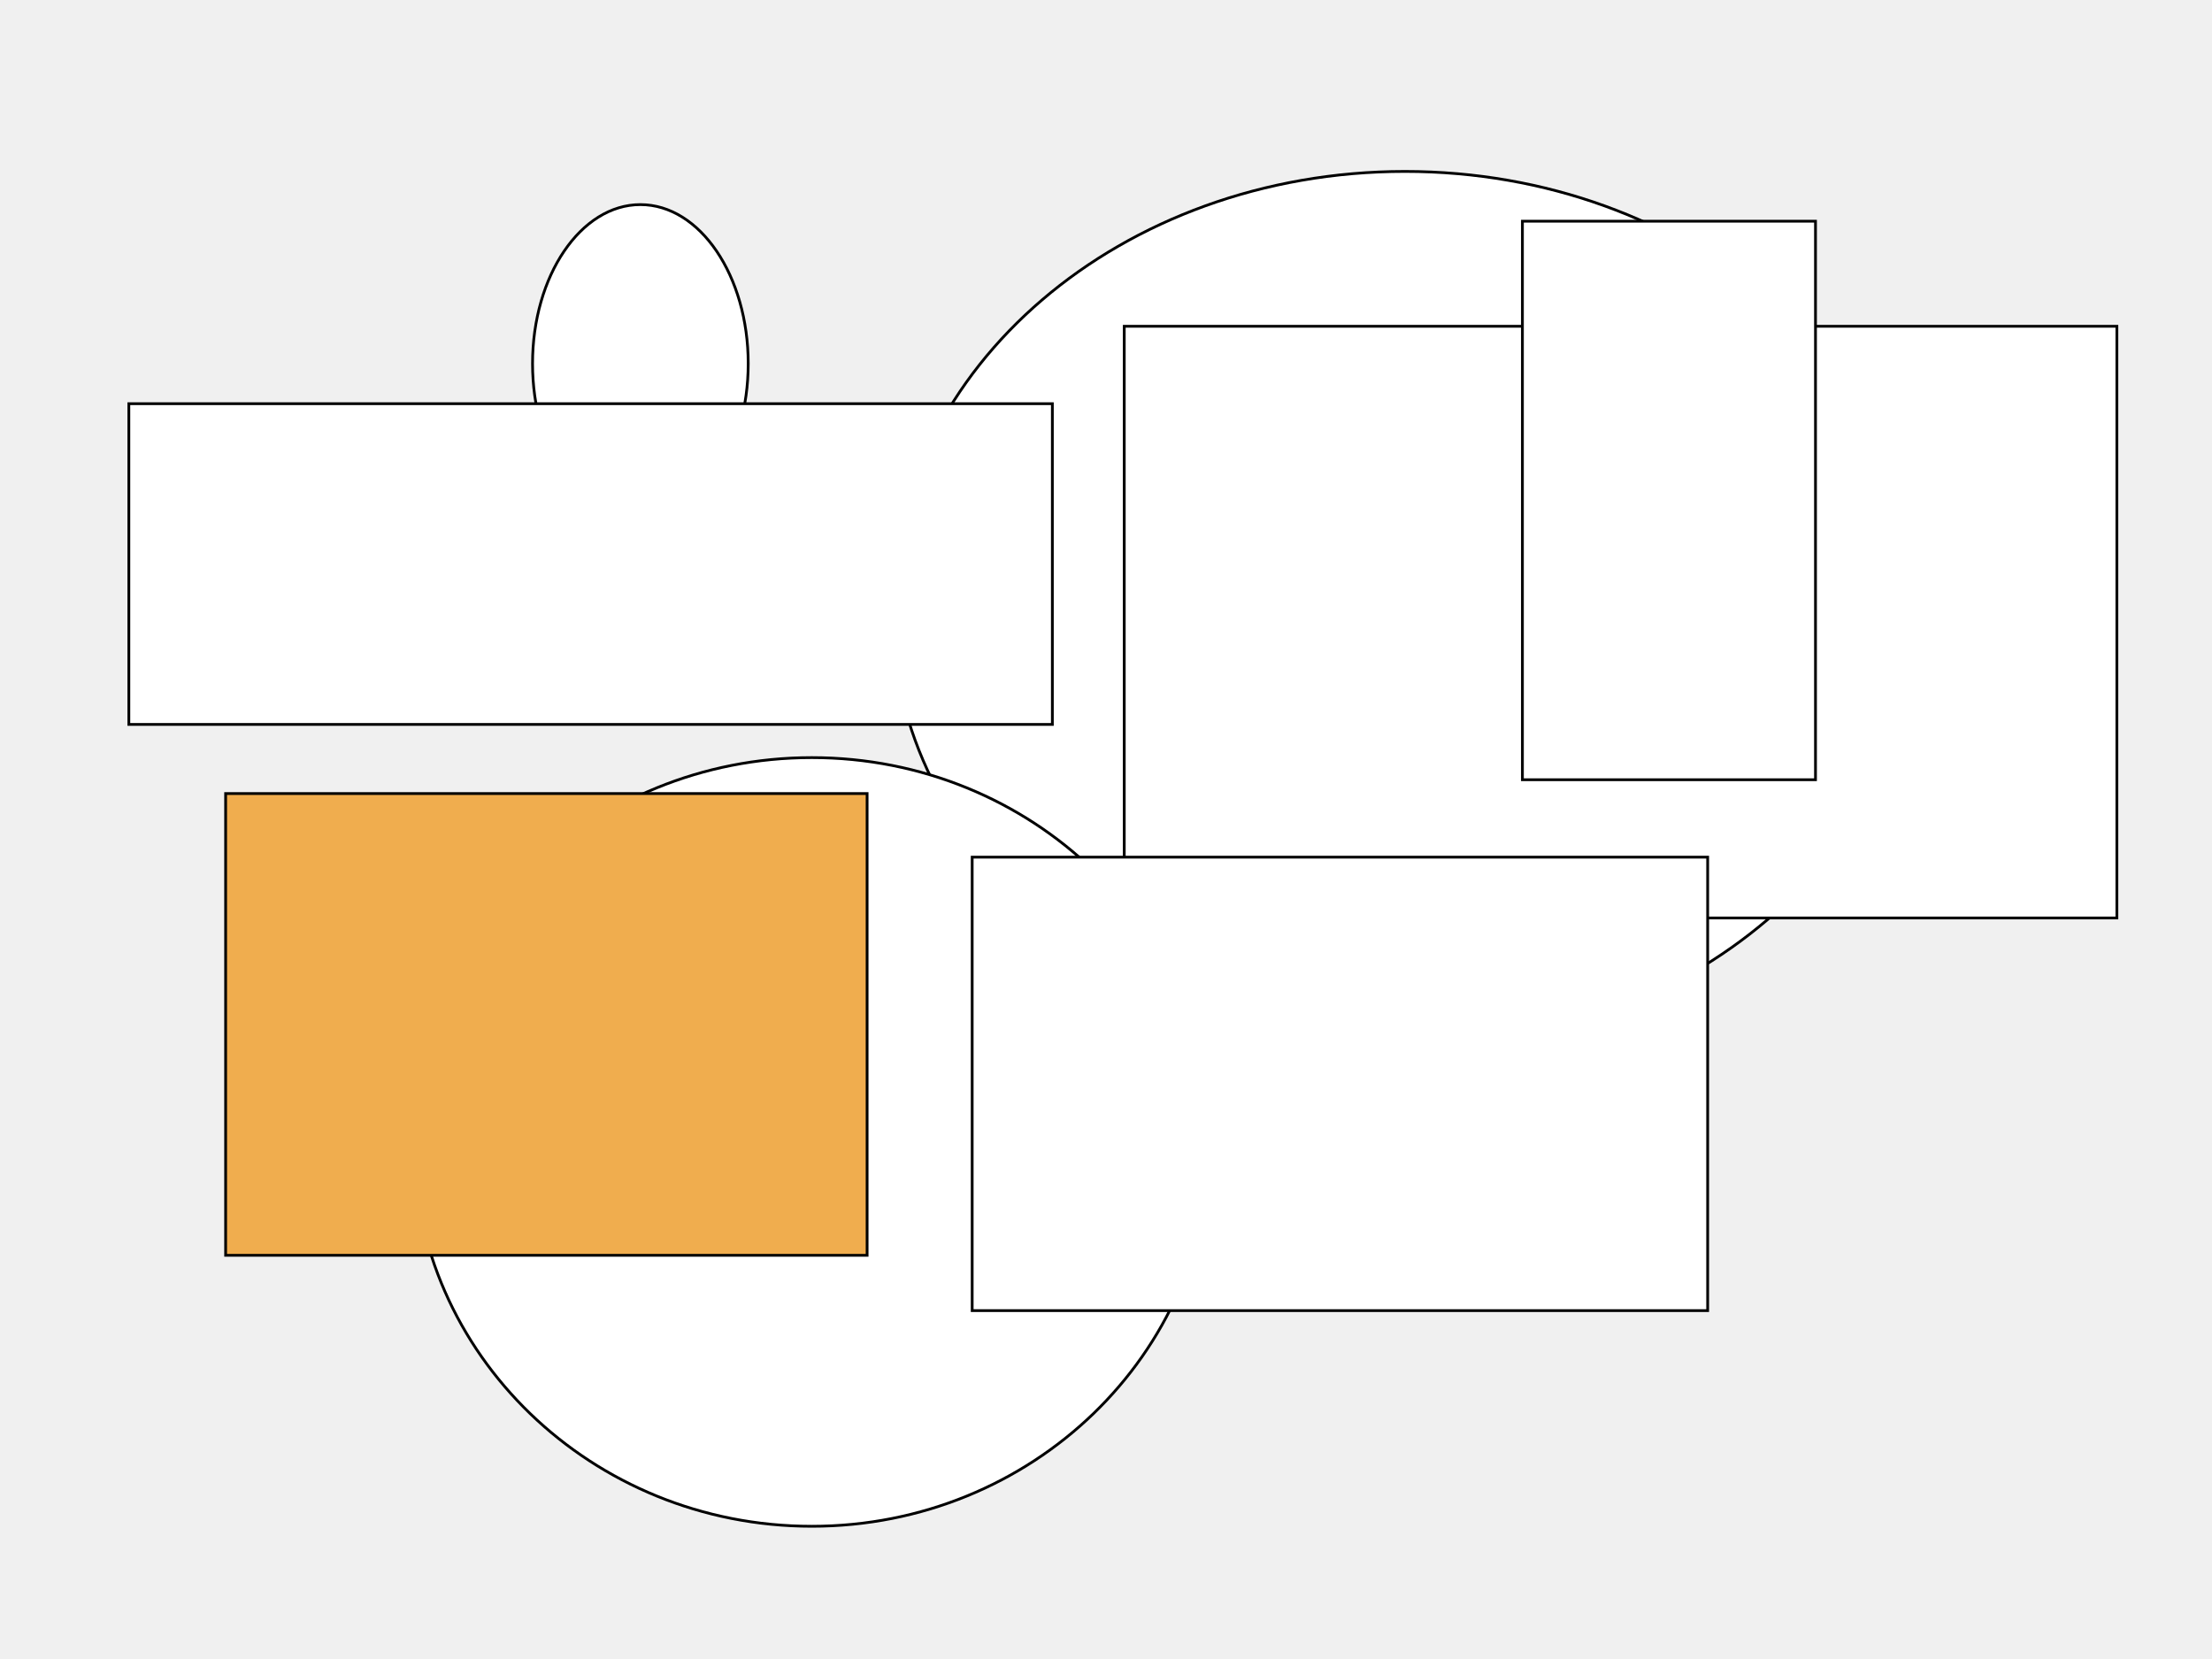
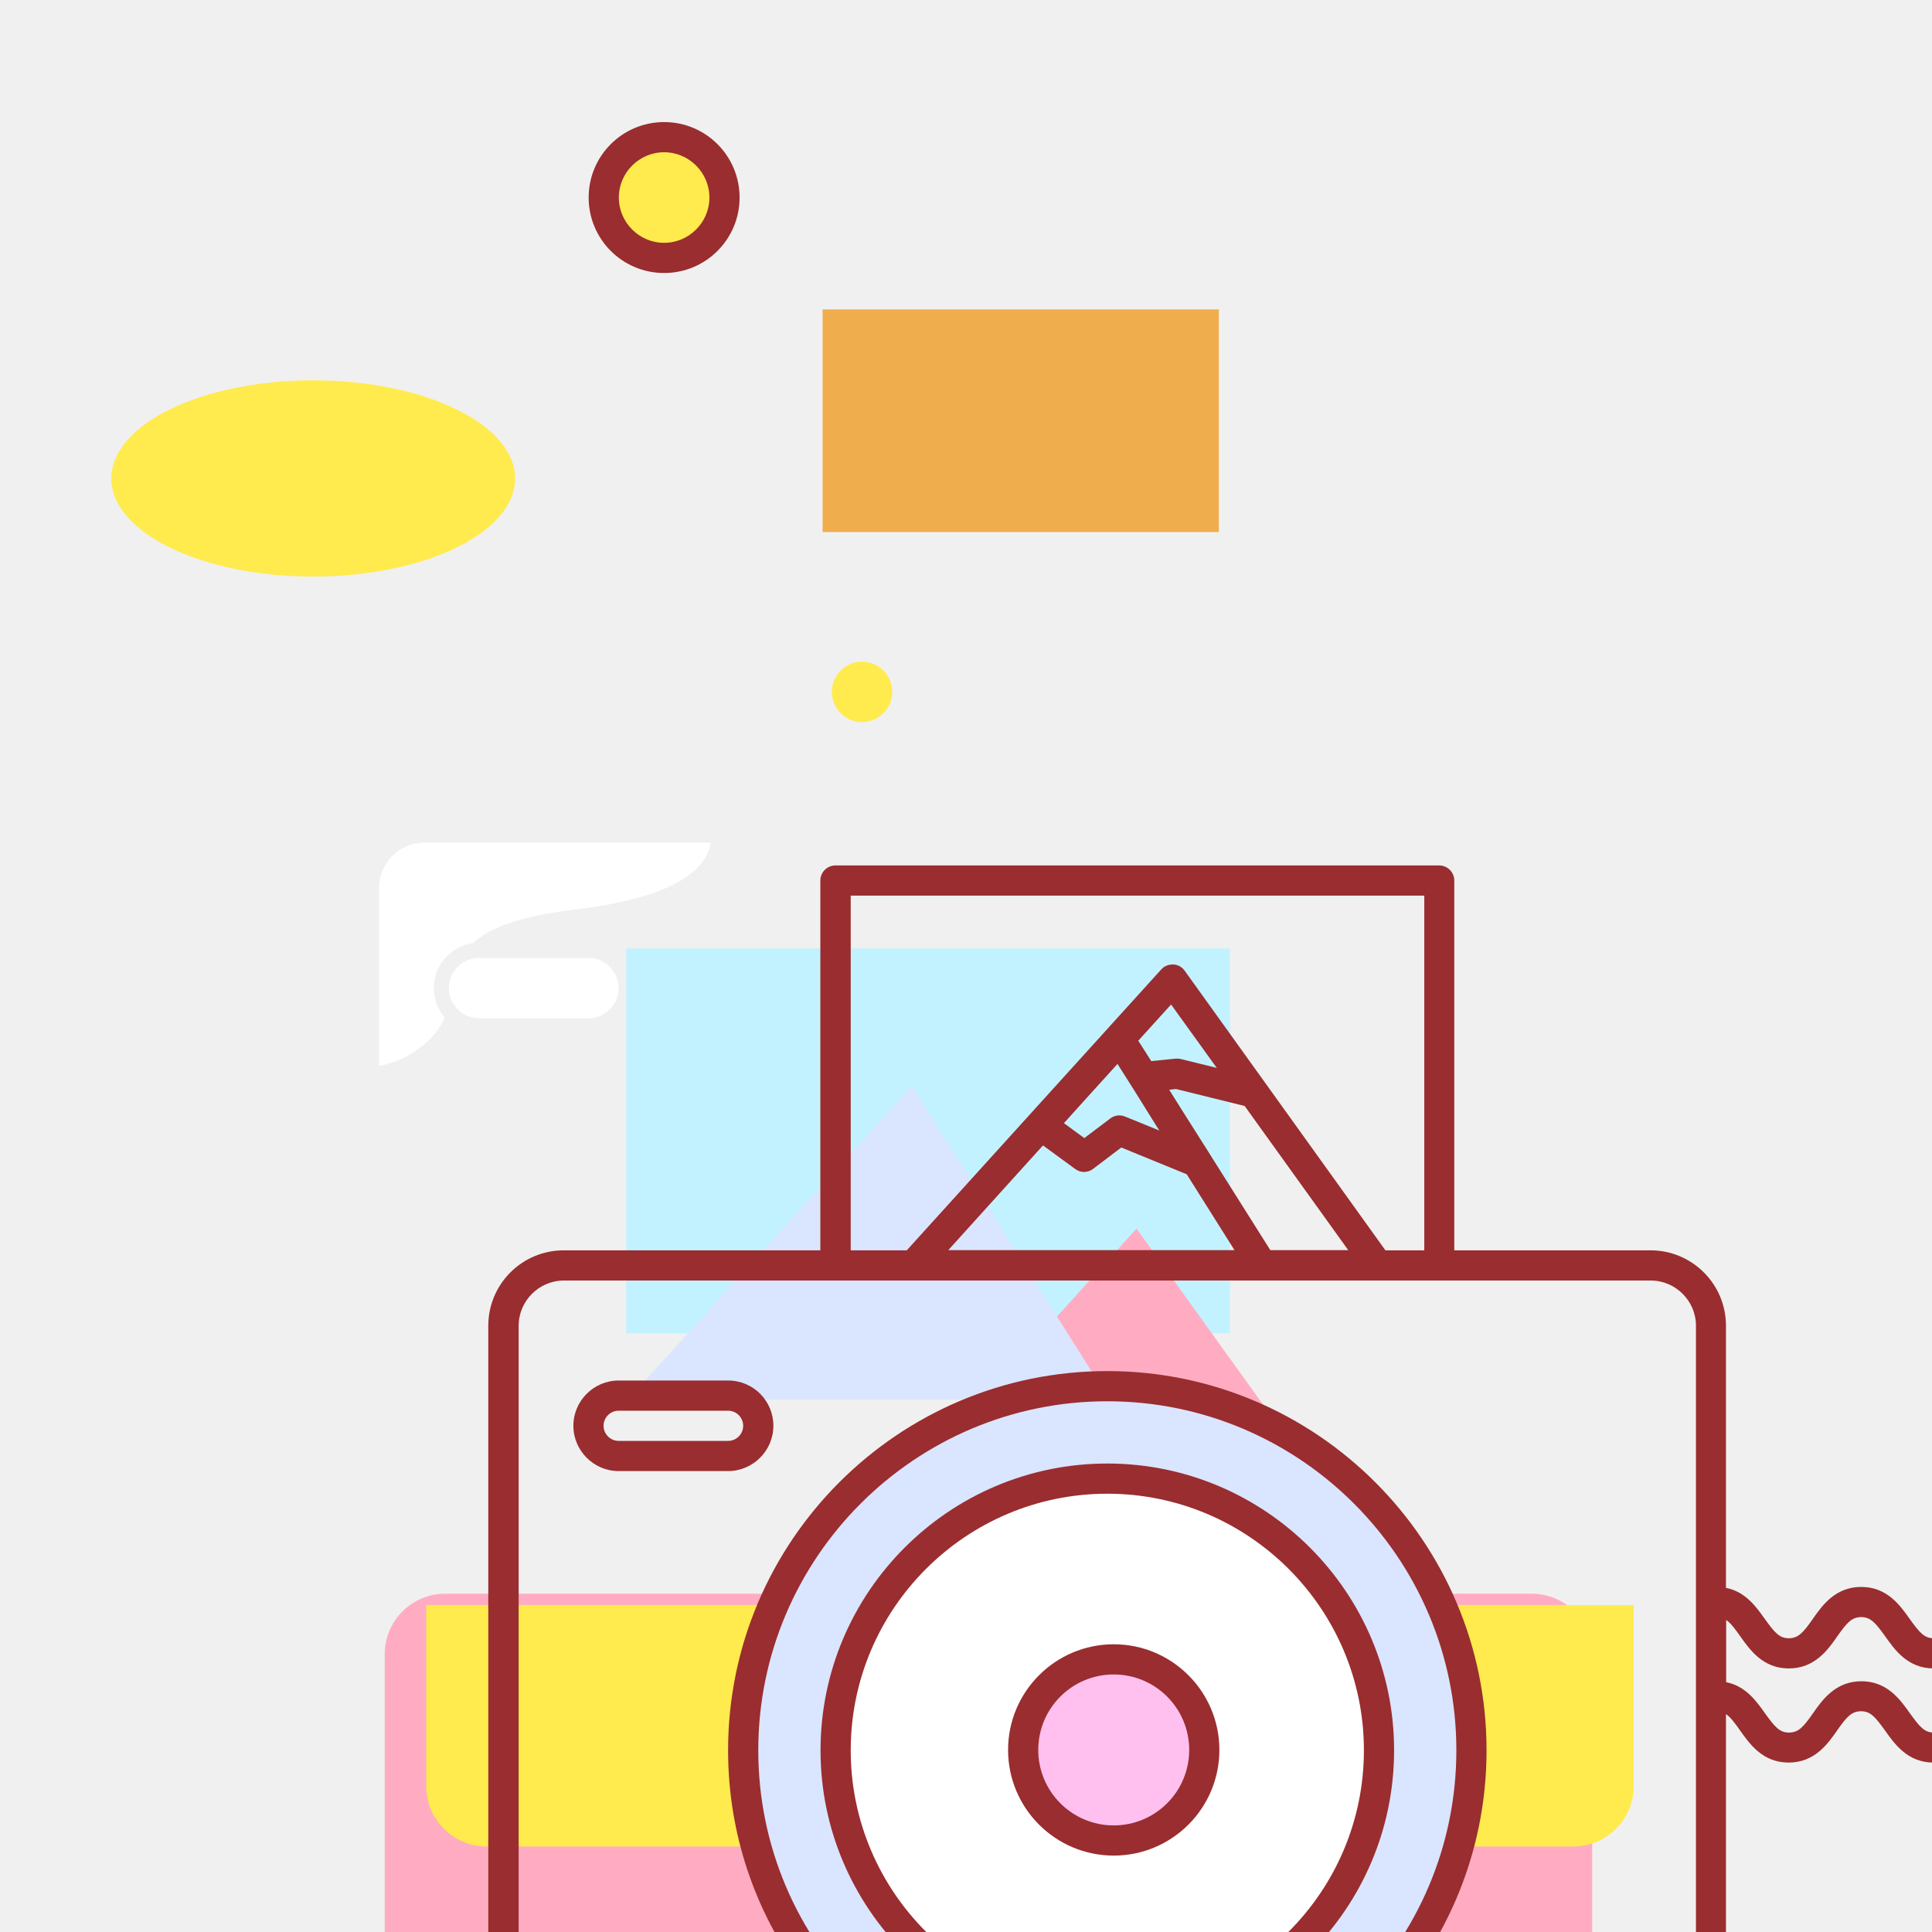
- <svg xmlns="http://www.w3.org/2000/svg" width="800" height="600">
+ <svg xmlns="http://www.w3.org/2000/svg" width="1024" height="1024" class="icon" version="1.1">
  <g>
-     <ellipse ry="57.5" rx="39" id="svg_1" cy="131.5" cx="231.6" stroke="#000" fill="#fff" />
-     <ellipse ry="158.5" rx="185.5" id="svg_2" cy="220.5" cx="508.1" stroke="#000" fill="#fff" />
-     <ellipse ry="139" rx="144" id="svg_3" cy="413" cx="293.6" stroke="#000" fill="#fff" />
-     <rect id="svg_4" height="116" width="334" y="146" x="46.6" stroke="#000" fill="#fff" />
-     <rect id="svg_5" height="214" width="359" y="118" x="406.6" stroke="#000" fill="#fff" />
-     <rect id="svg_6" height="202" width="106" y="80" x="550.6" stroke="#000" fill="#fff" />
-     <rect id="svg_7" height="164" width="266" y="310" x="351.6" stroke="#000" fill="#fff" />
-     <rect area="100" objects="0" nesters="1" machine="100" target="bin" id="svg_8" height="167" width="232" y="287" x="81.6" stroke="#000" fill="#f0ad4e" />
+     <path d="m331.9,502.7l320,0l0,204l-320,0l0,-204z" fill="#C2F2FF" id="svg_4" />
+     <path d="m602.4,651.2l-137.2,151.5l246.1,0l-108.9,-151.5z" fill="#FFACC2" id="svg_5" />
+     <path d="m587.9,741.7l-255,0l150.4,-166l104.6,166z" fill="#DAE5FF" id="svg_6" />
+     <path d="m456.9,366.7m-16,0a16,16 0 1 0 32,0a16,16 0 1 0 -32,0z" fill="#FFEB4D" id="svg_10" />
+     <path d="m811.9,1356.7l-576,0c-17.6,0 -32,-14.4 -32,-32l0,-448c0,-17.6 14.4,-32 32,-32l576,0c17.6,0 32,14.4 32,32l0,448c0,17.6 -14.4,32 -32,32z" fill="#FFACC2" id="svg_11" />
+     <path d="m833.9,978.7l-576,0c-17.6,0 -32,-14.4 -32,-32l0,-96l640,0l0,96c0,17.6 -14.4,32 -32,32z" fill="#FFEB4D" id="svg_12" />
+     <path d="m586.9,927.7m-193,0a193,193 0 1 0 386,0a193,193 0 1 0 -386,0z" fill="#DAE5FF" id="svg_13" />
+     <path d="m586.9,927.7m-144,0a144,144 0 1 0 288,0a144,144 0 1 0 -288,0z" fill="#FFFFFF" id="svg_14" />
+     <path d="m311.9,539.7l-58,0c-8.8,0 -16,-7.2 -16,-16s7.2,-16 16,-16l58,0c8.8,0 16,7.2 16,16s-7.2,16 -16,16z" fill="#FFFFFF" id="svg_15" />
+     <path d="m590.3,927.5m-48,0a48,48 0 1 0 96,0a48,48 0 1 0 -96,0z" fill="#FFC0F0" id="svg_16" />
+     <path d="m586.9,1079.7c83.8,0 152,-68.2 152,-152s-68.2,-152 -152,-152s-152,68.2 -152,152s68.2,152 152,152zm0,-288c75,0 136,61 136,136s-61,136 -136,136s-136,-61 -136,-136s61,-136 136,-136zm-201,-60l-58,0c-13.2,0 -24,10.8 -24,24s10.8,24 24,24l58,0c13.2,0 24,-10.8 24,-24c0,-13.3 -10.7,-24 -24,-24zm0,32l-58,0c-4.4,0 -8,-3.6 -8,-8s3.6,-8 8,-8l58,0c4.4,0 8,3.6 8,8s-3.6,8 -8,8z" fill="#9A2D2F" id="svg_17" />
+     <path d="m590.3,983.5c30.9,0 56,-25.1 56,-56s-25.1,-56 -56,-56s-56,25.1 -56,56s25.1,56 56,56zm0,-96c22.1,0 40,17.9 40,40s-17.9,40 -40,40s-40,-17.9 -40,-40s17.9,-40 40,-40z" fill="#9A2D2F" id="svg_18" />
+     <path d="m1025,918.3c-5,0 -7.5,-3 -12.7,-10.2c-5.1,-7.2 -12,-17 -25.7,-17s-20.7,9.8 -25.7,17c-5.1,7.3 -7.7,10.2 -12.7,10.2c-5,0 -7.5,-3 -12.7,-10.2c-4.4,-6.2 -10.2,-14.5 -20.6,-16.5l0,-33c2.3,1.6 4.5,4.4 7.5,8.7c5.1,7.2 12,17 25.7,17s20.7,-9.8 25.7,-17c5.1,-7.3 7.7,-10.2 12.7,-10.2s7.5,3 12.7,10.2c5.1,7.2 12,17 25.7,17c4.4,0 8,-3.6 8,-8s-3.6,-8 -8,-8c-5,0 -7.5,-3 -12.7,-10.2c-5.1,-7.2 -12,-17 -25.7,-17s-20.7,9.8 -25.7,17c-5.1,7.3 -7.7,10.2 -12.7,10.2c-5,0 -7.5,-3 -12.7,-10.2c-4.4,-6.2 -10.2,-14.5 -20.6,-16.5l0,-138.9c0,-22.1 -17.9,-40 -40,-40l-104,0l0,-196c0,-4.4 -3.6,-8 -8,-8l-320,0c-4.4,0 -8,3.6 -8,8l0,196l-136,0c-22.1,0 -40,17.9 -40,40l0,448c0,9 3,17.3 8,24l-91.6,0c-4.4,0 -8,3.6 -8,8s3.6,8 8,8l824,0c4.4,0 8,-3.6 8,-8s-3.6,-8 -8,-8l-92.4,0c5,-6.7 8,-15 8,-24l0,-242.2c2.3,1.6 4.5,4.4 7.5,8.7c5.1,7.2 12,17 25.7,17s20.7,-9.8 25.7,-17c5.1,-7.3 7.7,-10.2 12.7,-10.2s7.5,3 12.7,10.2c5.1,7.2 12,17 25.7,17c4.4,0 8,-3.6 8,-8s-3.4,-7.9 -7.8,-7.9zm-574.1,-443.6l304,0l0,188l-20.6,0l-106.4,-148.2c-1.4,-2 -3.6,-3.2 -6,-3.3c-2.4,-0.1 -4.8,0.8 -6.4,2.6l-134.9,148.9l-29.7,0l0,-188zm162.4,122.7l1.2,1.8l-18.2,-7.4c-2.6,-1.1 -5.6,-0.7 -7.8,1l-13.8,10.4l-10.8,-7.9l12,-13.3l16.4,-18.1l9.8,15.5l11.2,18zm-10,-45.8l17.4,-19.2l24.2,33.6l-19.1,-4.7c-0.6,-0.2 -1.3,-0.2 -1.9,-0.2l-0.8,0l-12.9,1.3l-6.9,-10.8zm-33.4,68c2.8,2.1 6.7,2.1 9.5,-0.1l14.9,-11.3l34.7,14.2l25.3,40.2l-151.7,0l50.2,-55.5l17.1,12.5zm71.5,-7.6c0,-0.1 -0.1,-0.2 -0.1,-0.2l-14.7,-23.2l-6.9,-11l3.6,-0.4l36.4,9l54.9,76.4l-41.3,0l-31.9,-50.6zm257.5,538.7c0,13.2 -10.7,24 -24,24l-576,0c-13.2,0 -24,-10.8 -24,-24l0,-88l163.2,0c36.8,40.5 89.9,66 148.8,66s112,-25.5 148.8,-66l163.2,0l0,88zm-497,-223c0,-102 83,-185 185,-185s185,83 185,185s-83,185 -185,185s-185,-83 -185,-185zm497,119l-150.1,0c24.6,-33.3 39.1,-74.5 39.1,-119c0,-110.8 -90.2,-201 -201,-201s-201,90.2 -201,201c0,44.5 14.5,85.7 39.1,119l-150.1,0l0,-344c0,-13.2 10.8,-24 24,-24l576,0c13.2,0 24,10.8 24,24l0,344z" fill="#9A2D2F" id="svg_19" />
+     <path d="m200.9,565.1c5.8,-1.4 10.9,-3.1 15,-5.4c11.2,-6.3 16.7,-13.3 19.8,-20.4c-3.6,-4.2 -5.8,-9.7 -5.8,-15.6c0,-12.1 9.1,-22.2 20.8,-23.8c8.4,-7.9 24.1,-14.3 55.2,-18c58.1,-6.9 69.4,-24.8 70.8,-35.3l-151.8,0c-13.2,0 -24,10.8 -24,24l0,94.5z" fill="#FFFFFF" id="svg_20" />
+     <g id="svg_21">
+       <path d="m352,104.7m-32,0a32,32 0 1 0 64,0a32,32 0 1 0 -64,0z" fill="#FFEB4D" id="svg_2" />
+       <path d="m352,144.7c-22.1,0 -40,-17.9 -40,-40s17.9,-40 40,-40s40,17.9 40,40s-17.9,40 -40,40zm0,-64c-13.2,0 -24,10.8 -24,24s10.8,24 24,24s24,-10.8 24,-24s-10.8,-24 -24,-24z" fill="#9A2D2F" id="svg_3" />
+     </g>
+     <ellipse fill="#FFEB4D" cx="166" cy="253.6" id="svg_22" rx="107" ry="52" />
+     <rect area="100" objects="0" nesters="1" machine="100" target="bin" id="svg_1" height="118" width="210" y="164" x="436" fill="#f0ad4e" />
  </g>
</svg>
